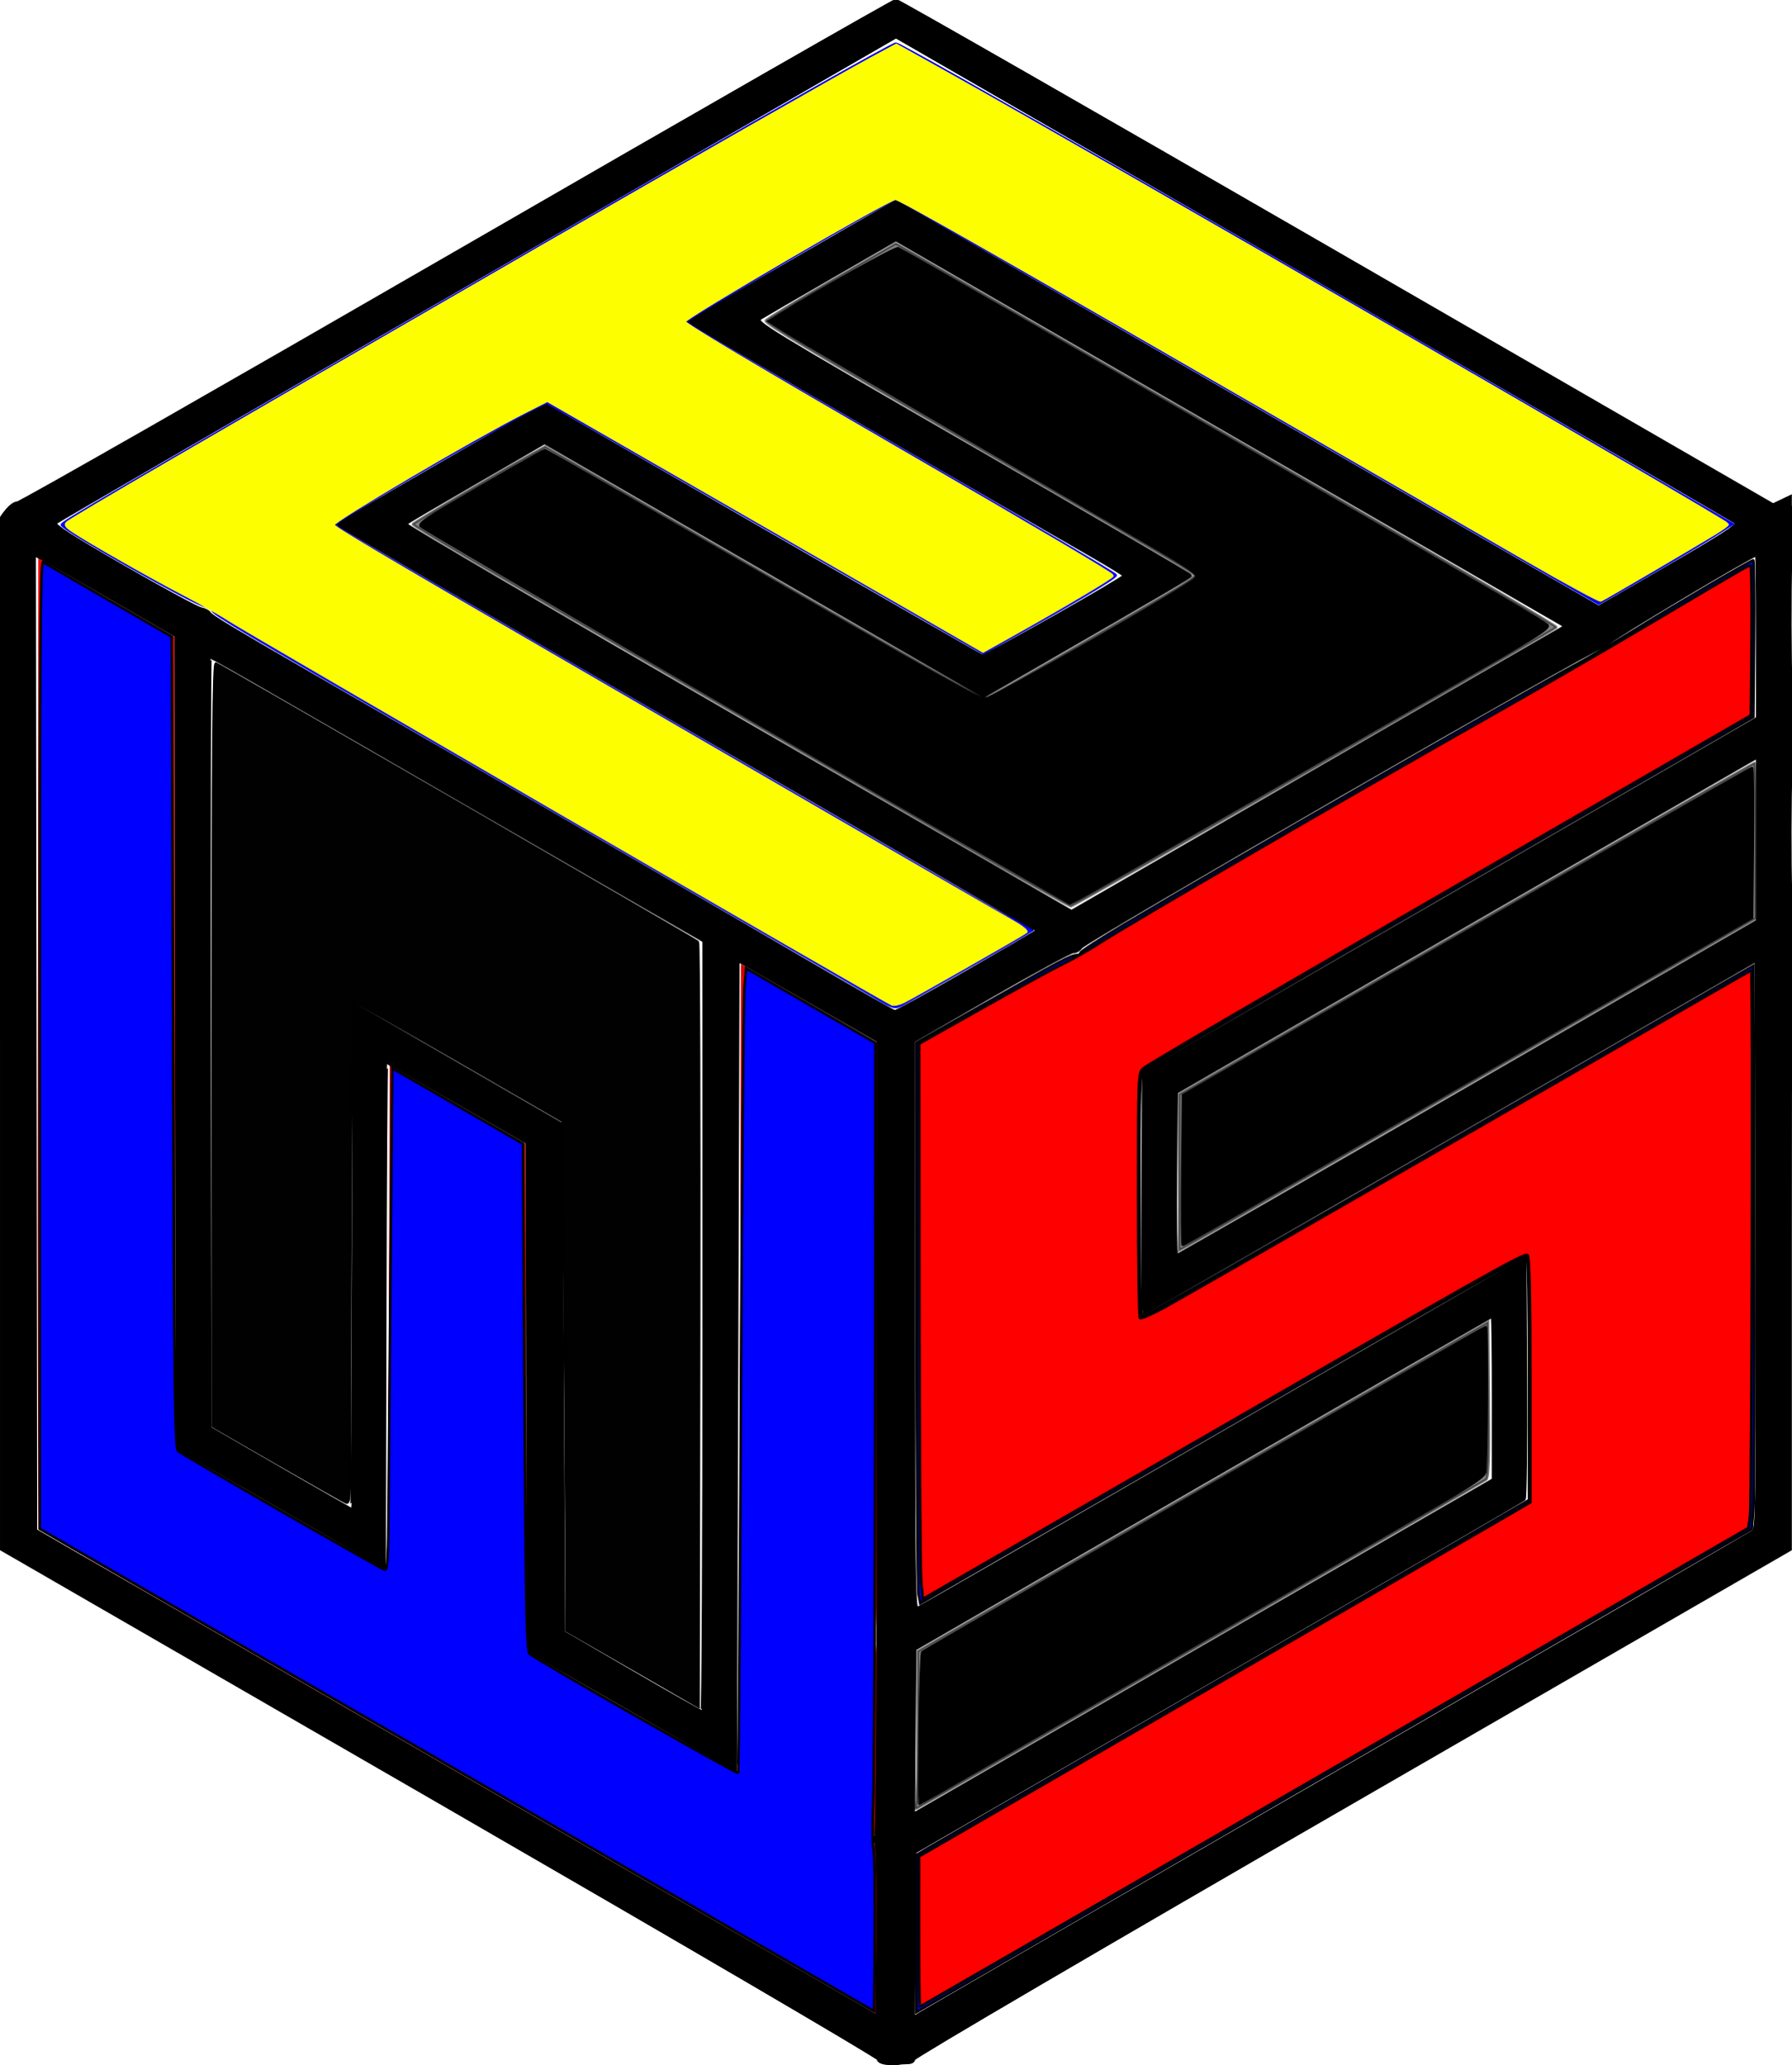
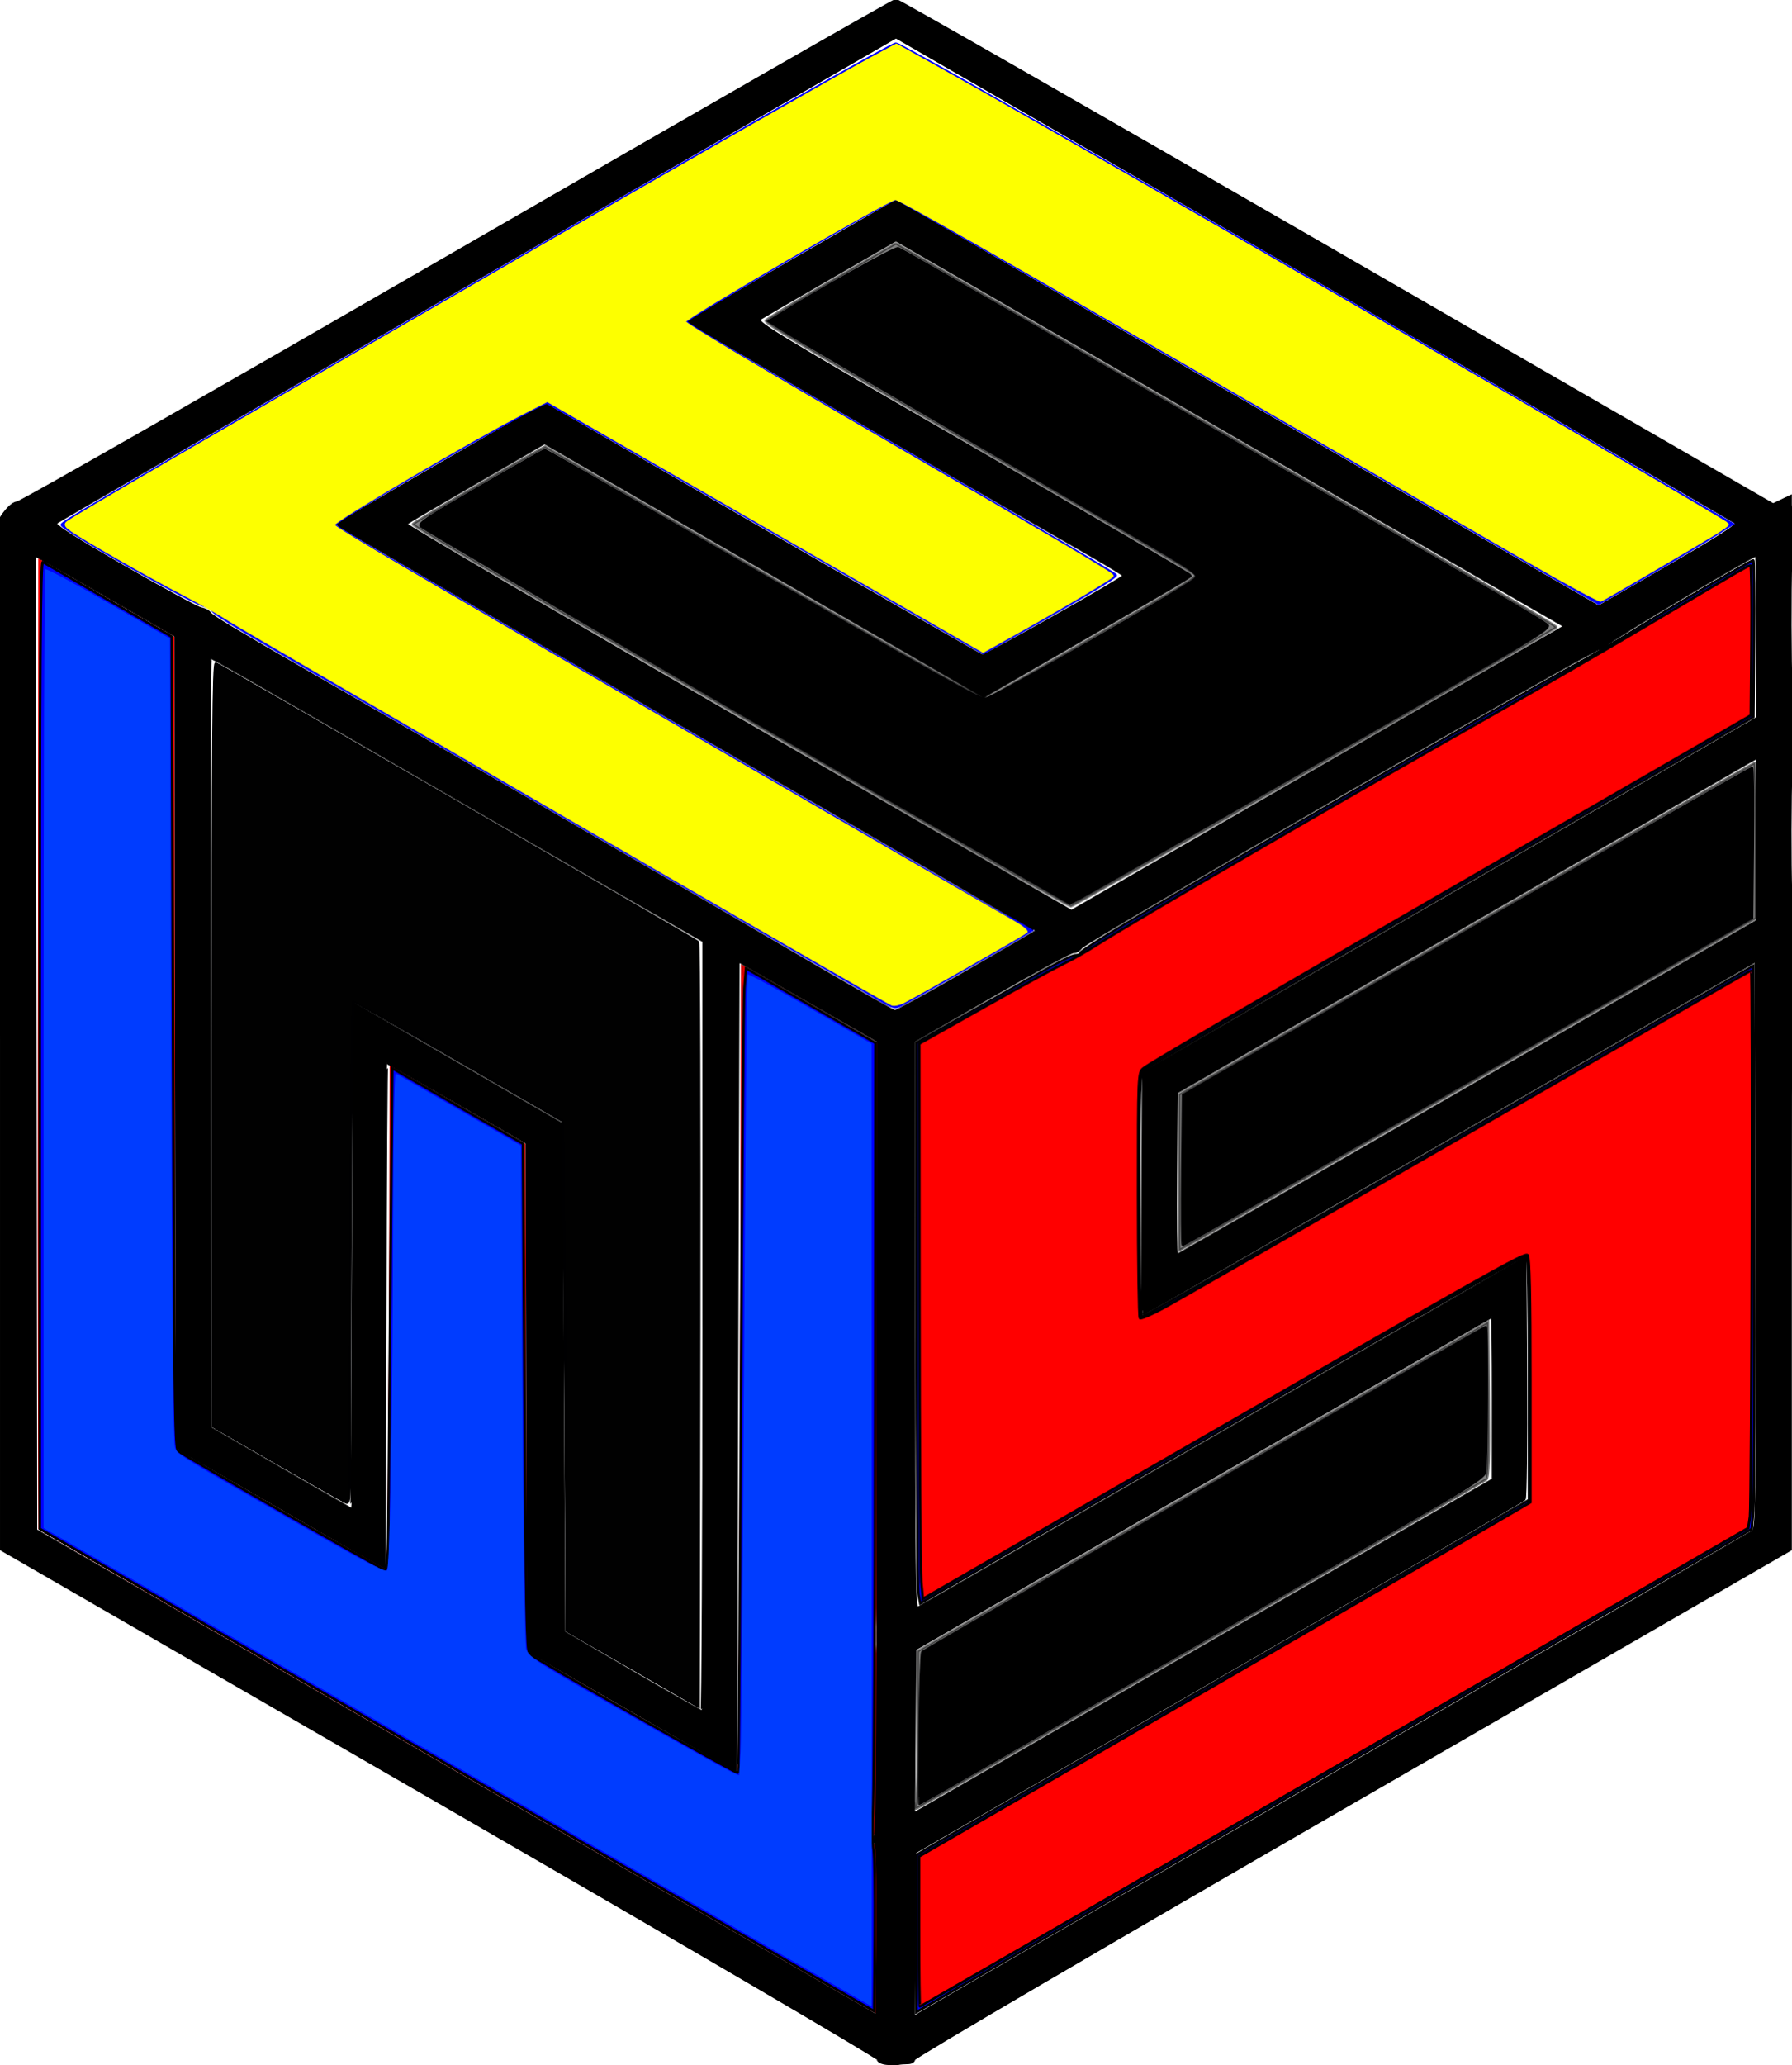
<svg xmlns="http://www.w3.org/2000/svg" width="35.334mm" height="40.693mm" viewBox="0 0 35.334 40.693" version="1.1" id="svg1">
  <defs id="defs1" />
  <g id="Part__Part2DObjectPython001" transform="translate(17.66692,20.34641) scale(1,-1)">
    <path id="Part__Part2DObjectPython001_w0000" d="M 17.321 10 L 0.0 20.0 L -17.321 10 L -17.321 -10 L 0.0 -20.0 L 17.321 -10 L 17.321 10 L -3.159738776615369e-32 0.0 L 0.0 -20.0 M -17.321 10 L 0.0 0.0 " stroke="#f1f3f5" stroke-width="0.7 px" style="stroke-width:0.7;stroke-miterlimit:4;stroke-dasharray:none;stroke-linecap:square;fill:none;fill-opacity:1;fill-rule: evenodd" />
    <path id="Part__Part2DObjectPython001_w0001" d="M 13.856 8 L -1.7763568394002505e-15 16.0 L -3.464 14.0 L 5.196 9 L 1.732 7 L -6.928 12.0 L -10.392 10.0 L 3.464 2 " stroke="#f1f3f5" stroke-width="0.7 px" style="stroke-width:0.7;stroke-miterlimit:4;stroke-dasharray:none;stroke-linecap:square;fill:none;fill-opacity:1;fill-rule: evenodd" />
    <path id="Part__Part2DObjectPython001_w0002" d="M 17.321 6 L 5.196 -1.0 L 5.196 -5.0 L 17.321 2 " stroke="#f1f3f5" stroke-width="0.7 px" style="stroke-width:0.7;stroke-miterlimit:4;stroke-dasharray:none;stroke-linecap:square;fill:none;fill-opacity:1;fill-rule: evenodd" />
    <path id="Part__Part2DObjectPython001_w0003" d="M -2.8251204512204154e-31 -12.0 L 12.124 -5 L 12.124 -9 L 0.0 -16.0 " stroke="#f1f3f5" stroke-width="0.7 px" style="stroke-width:0.7;stroke-miterlimit:4;stroke-dasharray:none;stroke-linecap:square;fill:none;fill-opacity:1;fill-rule: evenodd" />
    <path id="Part__Part2DObjectPython001_w0004" d="M -13.856 8 L -13.856 -8 L -10.392 -10.0 L -10.392 0.0 L -6.928 -2 L -6.928 -12 L -3.464 -14 L -3.464 2 L -13.856 8 " stroke="#f1f3f5" stroke-width="0.7 px" style="stroke-width:0.7;stroke-miterlimit:4;stroke-dasharray:none;stroke-linecap:square;fill:none;fill-opacity:1;fill-rule: evenodd" />
  </g>
  <path style="vector-effect:non-scaling-stroke;fill:#d10000;stroke:none;stroke-width:0.191;-inkscape-stroke:hairline;fill-opacity:1" d="M 34.199,132.089 C 17.071,122.204 2.992,114.055 2.913,113.982 2.834,113.909 2.791,97.592 2.818,77.723 l 0.048,-36.126 5.063,2.926 5.063,2.926 0.048,30.261 0.048,30.261 7.835,4.525 c 4.309,2.489 7.877,4.525 7.927,4.525 0.051,0 0.114,-8.468 0.141,-18.817 l 0.049,-18.817 5.063,2.922 5.063,2.922 0.049,18.927 0.049,18.927 7.821,4.515 c 4.301,2.483 7.869,4.515 7.927,4.515 0.059,0 0.129,-13.565 0.155,-30.145 l 0.048,-30.145 5.111,2.948 5.111,2.948 V 99.53 c 0,16.428 -0.055,21.865 -0.224,22.034 -0.171,0.171 -0.171,0.34 0,0.716 0.158,0.347 0.224,2.508 0.224,7.337 0,5.775 -0.044,6.882 -0.28,7.078 -0.245,0.204 -0.245,0.285 0.003,0.663 0.237,0.362 0.274,1.416 0.232,6.568 l -0.05,6.138 z" id="path1" transform="scale(0.2645833)" />
  <path style="vector-effect:non-scaling-stroke;fill:#000000;fill-opacity:1;stroke:#000000;stroke-width:0.191;-inkscape-stroke:hairline;stroke-opacity:1" d="m 66.057,153.756 c -0.352,-0.043 -0.621,-0.186 -0.621,-0.33 0,-0.14 -14.702,-8.742 -32.67,-19.116 L 0.096,115.449 V 77.636 c 0,-31.762 -0.042,-37.829 -0.261,-37.913 C -0.683,39.524 0.615,37.489 1.283,37.453 1.523,37.439 16.292,29.011 34.103,18.722 51.915,8.434 66.616,0.016 66.774,0.015 66.932,0.015 81.706,8.47 99.606,18.805 l 32.545,18.791 0.651,-0.31 0.651,-0.31 v 0.627 c 0,0.345 0.105,0.733 0.234,0.861 0.185,0.185 0.185,0.313 0,0.609 -0.362,0.58 -0.33,14.425 0.035,15.126 0.229,0.439 0.229,0.527 -10e-4,0.615 -0.37,0.142 -0.399,13.756 -0.032,14.563 0.188,0.413 0.188,0.535 0,0.598 -0.186,0.062 -0.237,4.904 -0.237,22.779 v 22.7 l -32.67,18.86 c -18.614,10.746 -32.67,18.974 -32.67,19.125 0,0.152 -0.196,0.264 -0.462,0.264 -0.254,0 -0.577,0.029 -0.716,0.064 -0.14,0.035 -0.534,0.03 -0.875,-0.012 z m -0.81,-16.479 c -0.127,-0.236 -0.129,-0.403 -0.006,-0.479 0.122,-0.075 0.188,-10.519 0.189,-29.673 l 8.2e-4,-29.557 -5.203,-2.986 -5.203,-2.986 -0.096,30.159 -0.096,30.159 -5.445,-3.127 c -2.995,-1.72 -6.477,-3.721 -7.738,-4.447 l -2.293,-1.319 -0.049,-18.935 -0.049,-18.935 -5.174,-2.979 c -2.846,-1.639 -5.209,-2.979 -5.252,-2.979 -0.043,0 -0.1,8.466 -0.126,18.814 l -0.049,18.814 -7.738,-4.455 -7.738,-4.455 -0.048,-30.27 -0.048,-30.27 -4.617,-2.668 C 5.93,43.233 3.566,41.88 3.216,41.693 l -0.637,-0.339 0.048,36.334 0.048,36.334 2.946,1.703 c 1.621,0.937 3.297,1.901 3.726,2.142 0.429,0.241 1.639,0.937 2.69,1.547 1.051,0.61 3.501,2.026 5.445,3.147 5.674,3.273 11.317,6.53 24.646,14.23 6.883,3.976 14.492,8.366 16.908,9.755 2.417,1.39 4.824,2.78 5.35,3.089 l 0.955,0.562 0.05,-6.278 c 0.032,-3.986 -0.021,-6.411 -0.144,-6.641 z m 34.393,-5.221 c 16.868,-9.735 30.818,-17.81 31,-17.944 0.311,-0.229 0.328,-1.519 0.282,-21.384 L 130.873,71.589 108.069,84.752 C 95.528,91.992 85.231,97.916 85.189,97.916 c -0.042,0 -0.055,-4.049 -0.028,-8.999 l 0.05,-8.999 22.879,-13.209 22.879,-13.209 V 47.432 c 0,-3.338 -0.03,-6.069 -0.066,-6.069 -0.309,0 -10.93,6.343 -11.091,6.623 -0.116,0.202 -0.352,0.338 -0.524,0.301 -0.381,-0.081 -38.35,21.804 -38.703,22.308 -0.137,0.196 -0.399,0.346 -0.582,0.334 -0.183,-0.013 -2.931,1.476 -6.109,3.308 l -5.777,3.331 -0.003,21.18 c -0.002,17.86 0.038,21.164 0.259,21.079 0.144,-0.055 10.397,-5.952 22.783,-13.105 L 113.678,93.718 l 0.05,8.918 c 0.027,4.905 -0.024,8.991 -0.114,9.081 -0.09,0.09 -10.343,6.042 -22.785,13.226 l -22.621,13.062 -0.05,6.154 -0.05,6.154 0.433,-0.278 c 0.238,-0.153 14.234,-8.243 31.102,-17.978 z m -6.738,-11.214 18.381,-10.604 0.003,-6.066 c 0.002,-3.336 -0.034,-6.066 -0.079,-6.066 -0.045,0 -9.739,5.575 -21.542,12.389 l -21.46,12.389 -0.05,6.131 -0.05,6.131 3.208,-1.851 c 1.764,-1.018 11.479,-6.622 21.588,-12.454 z M 52.442,98.823 52.44,70.117 50.962,69.272 C 49.484,68.426 48.396,67.799 40.504,63.24 15.954,49.058 15.863,49.006 15.69,49.006 c -0.066,0 -0.099,12.914 -0.072,28.698 l 0.048,28.698 5.221,3.017 c 2.872,1.659 5.257,3.017 5.301,3.017 0.044,0 0.101,-8.471 0.128,-18.824 l 0.049,-18.824 7.738,4.47 7.738,4.47 0.096,18.949 0.096,18.949 5.063,2.942 c 2.785,1.618 5.127,2.946 5.206,2.952 0.079,0.006 0.142,-12.908 0.141,-28.696 z m 56.958,-17.752 21.568,-12.45 v -6.094 -6.094 l -0.716,0.403 c -0.394,0.222 -10.131,5.839 -21.637,12.482 l -20.921,12.078 -0.05,6.063 c -0.028,3.335 0.003,6.063 0.069,6.063 0.066,0 9.825,-5.603 21.687,-12.45 z M 72.013,72.424 c 2.813,-1.621 5.152,-2.986 5.198,-3.032 C 77.258,69.346 65.557,62.531 51.21,54.249 36.862,45.966 25.127,39.141 25.132,39.082 c 0.004,-0.059 3.485,-2.107 7.734,-4.552 l 7.726,-4.444 16.195,9.35 c 8.907,5.143 16.294,9.378 16.414,9.412 0.216,0.061 10.563,-5.772 10.567,-5.957 0.001,-0.053 -1.05,-0.7 -2.335,-1.439 -14.967,-8.604 -30.131,-17.399 -30.13,-17.476 10e-4,-0.053 3.484,-2.101 7.74,-4.551 l 7.738,-4.456 26.183,15.119 26.183,15.119 5.232,-3.021 c 3.909,-2.257 5.174,-3.074 5.003,-3.231 -0.126,-0.115 -14.264,-8.306 -31.417,-18.201 L 66.778,2.764 35.586,20.758 C 18.431,30.654 4.291,38.845 4.165,38.959 c -0.171,0.155 1.119,0.985 5.042,3.248 2.9,1.672 5.496,3.082 5.77,3.133 0.274,0.05 0.562,0.199 0.64,0.331 0.136,0.229 1.844,1.255 7.691,4.621 6.246,3.595 16.594,9.568 18.628,10.75 1.208,0.703 4.604,2.671 7.547,4.373 2.942,1.702 7.972,4.63 11.177,6.506 3.205,1.876 5.92,3.42 6.033,3.431 0.113,0.011 2.507,-1.307 5.32,-2.928 z M 98.819,56.944 116.631,46.662 110.76,43.274 C 107.531,41.411 96.313,34.936 85.83,28.885 l -19.059,-11.002 -4.822,2.779 c -2.652,1.529 -5.022,2.906 -5.266,3.061 -0.427,0.271 0.171,0.637 15.81,9.664 8.939,5.16 16.254,9.433 16.254,9.495 0,0.106 -1.888,1.214 -11.487,6.744 l -3.94,2.27 -16.366,-9.448 -16.366,-9.448 -5.104,2.951 c -2.807,1.623 -5.163,3.011 -5.235,3.084 -0.072,0.073 11.062,6.595 24.742,14.494 L 79.861,67.89 80.434,67.558 c 0.315,-0.183 8.588,-4.959 18.385,-10.614 z" id="path2" transform="scale(0.2645833)" />
  <path style="vector-effect:non-scaling-stroke;fill:#ff0000;fill-opacity:1;stroke:#ff0000;stroke-width:0.191;stroke-opacity:1;-inkscape-stroke:hairline" d="M 54.737,143.813 C 30.464,129.797 10.81,118.438 7.021,116.237 L 2.961,113.878 V 77.829 41.781 l 4.967,2.867 4.967,2.867 0.001,29.07 c 7.47e-4,15.988 0.055,29.632 0.119,30.32 0.113,1.192 0.151,1.268 0.811,1.637 0.381,0.213 3.858,2.208 7.728,4.434 3.869,2.226 7.115,4.047 7.212,4.047 0.1,0 0.189,-1.271 0.205,-2.914 0.015,-1.602 0.08,-10.019 0.143,-18.703 l 0.116,-15.789 4.872,2.817 4.872,2.817 0.096,18.927 c 0.053,10.41 0.139,18.966 0.191,19.013 0.103,0.093 13.515,7.811 14.852,8.548 0.445,0.245 0.861,0.395 0.923,0.332 0.062,-0.062 0.163,-13.576 0.223,-30.03 0.06,-16.454 0.143,-29.916 0.184,-29.916 0.041,0 2.263,1.264 4.939,2.808 l 4.865,2.808 -0.014,27.331 c -0.008,15.032 -0.08,28.406 -0.161,29.719 -0.08,1.314 -0.073,2.658 0.016,2.987 0.089,0.329 0.139,3.175 0.111,6.324 l -0.051,5.725 z" id="path3" transform="scale(0.2645833)" />
  <path style="vector-effect:non-scaling-stroke;fill:#0000ff;fill-opacity:1;stroke:#0000ff;stroke-width:0.191;stroke-opacity:1;-inkscape-stroke:hairline" d="M 65.435,74.426 C 64.753,74.031 59.896,71.213 54.642,68.161 49.388,65.11 39.544,59.414 32.766,55.502 17.754,46.839 15.944,45.766 15.829,45.464 15.779,45.334 15.501,45.18 15.211,45.122 14.375,44.955 4.895,39.579 4.612,39.111 4.521,38.96 6.556,37.772 41.65,17.497 56.248,9.063 66.491,3.257 66.774,3.256 67.21,3.255 97.231,20.478 127.8,38.268 l 1.322,0.769 -1.322,0.85 c -0.727,0.468 -2.97,1.801 -4.985,2.963 L 119.152,44.964 93.04,29.885 C 78.679,21.592 66.866,14.807 66.791,14.807 c -0.337,0 -15.684,8.952 -15.684,9.148 0,0.18 4.149,2.625 19.371,11.417 6.939,4.008 12.646,7.375 12.682,7.482 0.055,0.165 -3.437,2.231 -8.6,5.088 l -1.289,0.713 -2.245,-1.283 C 69.79,46.667 62.544,42.494 54.921,38.1 47.299,33.706 40.935,30.062 40.779,30.002 c -0.369,-0.142 -15.846,8.741 -15.846,9.094 0,0.168 2.236,1.478 25.219,14.782 10.666,6.174 20.613,11.945 22.105,12.825 1.492,0.88 2.757,1.6 2.81,1.6 0.054,0 0.482,0.232 0.952,0.516 l 0.855,0.516 -0.596,0.363 c -0.994,0.605 -8.413,4.838 -9.028,5.152 -0.555,0.283 -0.617,0.269 -1.815,-0.424 z" id="path4" transform="scale(0.2645833)" />
  <path style="vector-effect:non-scaling-stroke;fill:#0000ff;fill-opacity:1;stroke:#000001;stroke-width:0.191;stroke-opacity:1;-inkscape-stroke:hairline" d="m 68.302,144.069 v -5.85 l 0.812,-0.485 c 0.447,-0.266 8.034,-4.654 16.861,-9.749 8.827,-5.096 18.735,-10.829 22.019,-12.741 l 5.97,-3.477 5.7e-4,-9.123 c 3.7e-4,-5.776 -0.068,-9.123 -0.185,-9.123 -0.102,0 -5.669,3.167 -12.371,7.039 -6.702,3.871 -16.269,9.386 -21.26,12.255 -4.991,2.869 -9.634,5.54 -10.317,5.937 l -1.242,0.721 -0.132,-0.7 c -0.073,-0.385 -0.137,-9.787 -0.143,-20.893 l -0.011,-20.193 5.015,-2.853 c 5.653,-3.216 6.501,-3.665 6.918,-3.665 0.162,0 0.294,-0.077 0.294,-0.172 0,-0.094 1.44,-1.029 3.2,-2.078 7.536,-4.488 29.732,-17.263 33.769,-19.434 0.946,-0.509 2.923,-1.672 4.394,-2.585 3.042,-1.889 8.601,-5.153 8.774,-5.153 0.063,0 0.093,2.627 0.065,5.838 l -0.051,5.838 -22.564,13.029 c -12.41,7.166 -22.706,13.147 -22.879,13.291 -0.284,0.237 -0.315,1.143 -0.315,9.314 0,5.383 0.071,9.052 0.176,9.052 0.196,0 7.604,-4.236 27.241,-15.576 7.251,-4.187 14.343,-8.28 15.762,-9.095 l 2.579,-1.482 0.057,19.62 c 0.031,10.791 0.003,20.237 -0.063,20.99 l -0.12,1.37 -2.612,1.51 c -1.437,0.831 -15.079,8.716 -30.315,17.523 -15.237,8.807 -28.068,16.224 -28.515,16.482 l -0.812,0.47 z" id="path5" transform="scale(0.2645833)" />
  <path style="vector-effect:non-scaling-stroke;fill:#fdff00;fill-opacity:1;stroke:#fffe01;stroke-width:0.191;stroke-opacity:1;-inkscape-stroke:hairline" d="M 66.489,74.836 C 66.04,74.678 18.378,47.052 17.115,46.218 16.492,45.807 14.901,44.907 13.579,44.218 11.134,42.943 6.529,40.316 5.393,39.548 4.917,39.226 4.826,39.08 5.011,38.937 5.633,38.455 14.059,33.551 40.395,18.347 50.12,12.733 62.818,5.492 64.974,4.331 l 1.83,-0.985 3.789,2.112 c 10.427,5.812 58.179,33.393 58.179,33.602 0,0.06 -0.408,0.359 -0.908,0.666 -1.49,0.914 -8.343,4.925 -8.558,5.009 -0.109,0.043 -2.56,-1.285 -5.445,-2.951 C 110.976,40.119 102.726,35.356 95.528,31.201 73.371,18.41 67.043,14.807 66.738,14.807 c -0.513,0 -15.727,8.859 -15.727,9.158 0,0.179 5.176,3.264 15.571,9.281 11.333,6.56 16.335,9.513 16.335,9.645 0,0.131 -3.47,2.195 -7.163,4.26 l -2.483,1.388 -4.778,-2.751 C 65.867,44.275 58.558,40.071 52.254,36.445 L 40.79,29.853 39.016,30.755 c -3.877,1.972 -14.179,8.04 -14.179,8.352 0,0.174 3.395,2.189 15.953,9.467 5.254,3.045 14.883,8.627 21.398,12.404 6.515,3.777 12.434,7.194 13.154,7.593 0.719,0.399 1.235,0.789 1.146,0.868 -0.188,0.165 -8.287,4.781 -9.141,5.21 -0.315,0.158 -0.701,0.243 -0.858,0.187 z" id="path6" transform="scale(0.2645833)" />
  <path style="vector-effect:non-scaling-stroke;fill:#000000;fill-opacity:0.502;stroke:#000001;stroke-width:0.191;stroke-opacity:0.504;-inkscape-stroke:hairline" d="M 71.646,62.918 C 67.285,60.391 58.258,55.163 51.585,51.301 36.603,42.63 30.769,39.199 30.764,39.057 c -0.003,-0.096 6.295,-3.818 8.895,-5.256 l 0.97,-0.537 16.304,9.416 c 14.69,8.484 16.349,9.395 16.758,9.209 0.517,-0.236 12.09,-6.913 14.051,-8.108 0.709,-0.432 1.29,-0.833 1.29,-0.892 0,-0.135 -1.606,-1.082 -15.475,-9.125 -13.421,-7.783 -16.508,-9.63 -16.485,-9.866 0.009,-0.096 2.195,-1.435 4.858,-2.974 l 4.84,-2.799 3.831,2.21 c 34.923,20.142 45.518,26.303 45.407,26.407 -0.357,0.334 -35.987,20.795 -36.194,20.784 -0.132,-0.007 -3.807,-2.08 -8.168,-4.607 z" id="path7" transform="scale(0.2645833)" />
  <path style="vector-effect:non-scaling-stroke;fill:#000000;fill-opacity:0.502;stroke:#000001;stroke-width:0.191;stroke-opacity:0.504;-inkscape-stroke:hairline" d="M 87.886,87.349 V 81.525 L 109.28,69.182 c 11.767,-6.789 21.439,-12.343 21.494,-12.343 0.055,0 0.099,2.61 0.099,5.801 v 5.801 l -4.155,2.396 C 99.916,86.287 90.259,91.847 89.175,92.453 l -1.29,0.72 z" id="path8" transform="scale(0.2645833)" />
  <path style="vector-effect:non-scaling-stroke;fill:#000000;fill-opacity:0.502;stroke:#000001;stroke-width:0.191;stroke-opacity:0.504;-inkscape-stroke:hairline" d="m 68.27,134.39 c 0.068,-0.253 0.124,-2.913 0.126,-5.911 l 0.003,-5.452 6.257,-3.618 c 3.441,-1.99 13.006,-7.508 21.255,-12.264 l 14.998,-8.646 0.051,5.765 c 0.039,4.458 -0.004,5.814 -0.191,5.983 -0.168,0.152 -40.068,23.187 -42.447,24.506 -0.097,0.053 -0.119,-0.108 -0.05,-0.364 z" id="path9" transform="scale(0.2645833)" />
  <path style="vector-effect:non-scaling-stroke;fill:#000000;fill-opacity:0.994;stroke:#000001;stroke-width:0.191;stroke-opacity:1;-inkscape-stroke:hairline" d="m 48.528,125.132 c -1.944,-1.119 -4.157,-2.392 -4.918,-2.828 l -1.383,-0.793 -0.029,-7.929 c -0.016,-4.361 -0.081,-12.905 -0.145,-18.988 l -0.117,-11.059 -7.729,-4.464 c -4.251,-2.455 -7.797,-4.464 -7.881,-4.464 -0.125,0 -0.248,16.708 -0.248,33.771 0,3.037 -0.046,3.662 -0.262,3.58 -0.144,-0.055 -2.444,-1.356 -5.111,-2.891 l -4.849,-2.791 V 77.811 c 0,-22.694 0.048,-28.445 0.239,-28.371 0.371,0.145 35.755,20.581 35.918,20.744 0.079,0.079 0.123,12.933 0.096,28.563 l -0.048,28.419 z" id="path10" transform="scale(0.2645833)" />
  <path style="vector-effect:non-scaling-stroke;fill:#000000;fill-opacity:0.994;stroke:#000001;stroke-width:0.191;stroke-opacity:1;-inkscape-stroke:hairline" d="M 77.556,66.071 C 65.14,58.983 31.937,39.673 31.373,39.212 c -0.187,-0.153 0.299,-0.525 2.006,-1.536 2.988,-1.771 7.136,-4.146 7.24,-4.146 0.045,0 5.347,3.039 11.782,6.754 18.489,10.674 20.466,11.778 21.091,11.778 0.46,0 14.858,-8.259 15.541,-8.914 0.387,-0.372 0.299,-0.434 -5.248,-3.664 C 64.306,28.141 59.666,25.427 58.564,24.731 l -1.258,-0.794 0.817,-0.515 c 2.893,-1.822 8.603,-5.008 8.824,-4.923 0.284,0.109 13.603,7.784 31.064,17.899 13.519,7.832 17.039,9.9 17.331,10.185 0.179,0.175 -0.769,0.805 -4.203,2.796 -6.795,3.938 -29.949,17.198 -30.717,17.591 l -0.681,0.348 z" id="path11" transform="scale(0.2645833)" />
  <path style="vector-effect:non-scaling-stroke;fill:#000000;fill-opacity:0.994;stroke:#000001;stroke-width:0.191;stroke-opacity:1;-inkscape-stroke:hairline" d="m 88.121,87.176 0.051,-5.582 8.884,-5.13 C 115.487,65.822 130.47,57.221 130.577,57.221 c 0.061,0 0.088,2.512 0.06,5.582 l -0.051,5.582 -17.004,9.796 c -21.244,12.238 -25.323,14.576 -25.428,14.576 -0.046,0 -0.061,-2.512 -0.033,-5.582 z" id="path12" transform="scale(0.2645833)" />
  <path style="vector-effect:non-scaling-stroke;fill:#000000;fill-opacity:0.994;stroke:#000001;stroke-width:0.191;stroke-opacity:1;-inkscape-stroke:hairline" d="m 68.552,128.819 c 0.032,-3.074 0.118,-5.647 0.191,-5.718 0.163,-0.158 41.877,-24.23 41.99,-24.23 0.126,0 0.088,10.363 -0.04,10.838 -0.081,0.303 -1.006,0.944 -3.198,2.219 -8.171,4.751 -38.904,22.479 -38.97,22.479 -0.018,8e-5 -0.006,-2.515 0.026,-5.588 z" id="path13" transform="scale(0.2645833)" />
  <path style="vector-effect:non-scaling-stroke;fill:#0000fe;stroke:#000001;stroke-width:0.191;stroke-opacity:1;-inkscape-stroke:hairline;fill-opacity:1" d="M 41.841,136.387 C 29.021,128.98 15.029,120.894 10.747,118.418 L 2.961,113.917 V 77.82 c 0,-28.83 0.048,-36.067 0.239,-35.947 0.131,0.082 2.345,1.367 4.92,2.856 l 4.681,2.706 0.096,30.201 c 0.084,26.513 0.131,30.235 0.382,30.475 0.275,0.262 14.834,8.632 15.378,8.841 0.221,0.085 0.271,-0.729 0.302,-4.929 0.02,-2.767 0.09,-11.196 0.155,-18.731 l 0.118,-13.7 4.872,2.812 4.872,2.812 0.114,18.877 c 0.096,15.829 0.158,18.918 0.382,19.134 0.386,0.371 15.443,8.967 15.539,8.871 0.044,-0.044 0.14,-12.89 0.213,-28.546 0.073,-15.656 0.187,-29.128 0.253,-29.937 l 0.12,-1.471 4.826,2.781 4.826,2.781 -0.021,26.967 c -0.012,14.832 -0.077,28.192 -0.145,29.689 -0.068,1.497 -0.058,3.036 0.022,3.419 0.08,0.383 0.123,3.257 0.096,6.387 l -0.051,5.69 z" id="path14" transform="scale(0.2645833)" />
  <path style="vector-effect:non-scaling-stroke;fill:#ff0000;fill-opacity:1;stroke:#000001;stroke-width:0.191;stroke-opacity:1;-inkscape-stroke:hairline" d="m 68.495,143.913 0.002,-5.588 20.394,-11.8 c 11.216,-6.49 21.468,-12.427 22.782,-13.194 l 2.388,-1.394 v -9.102 c 0,-6.271 -0.064,-9.167 -0.207,-9.309 -0.217,-0.217 -2.364,0.995 -30.935,17.462 l -14.138,8.148 -0.12,-1.295 c -0.066,-0.713 -0.126,-10.022 -0.134,-20.688 l -0.015,-19.392 4.815,-2.712 c 2.648,-1.492 5.331,-2.958 5.962,-3.258 0.63,-0.3 1.748,-0.934 2.484,-1.408 2.569,-1.656 18.8,-11.086 29.709,-17.261 3.31,-1.873 8.512,-4.886 11.559,-6.695 6.66,-3.953 7.257,-4.299 7.423,-4.299 0.071,0 0.107,2.514 0.079,5.587 l -0.051,5.587 -15.953,9.216 C 92.933,75 85.713,79.207 85.233,79.595 c -0.402,0.325 -0.405,0.391 -0.405,9.404 0,4.992 0.06,9.136 0.133,9.209 0.073,0.073 0.89,-0.279 1.815,-0.783 1.439,-0.783 29.923,-17.152 40.254,-23.132 1.88,-1.088 3.449,-1.978 3.487,-1.978 0.129,0 0.042,39.827 -0.088,40.688 l -0.129,0.853 -30.831,17.822 c -16.957,9.802 -30.864,17.822 -30.903,17.822 -0.04,0 -0.071,-2.515 -0.07,-5.588 z" id="path15" transform="scale(0.2645833)" />
+   <path style="vector-effect:non-scaling-stroke;fill:#003cff;stroke:none;stroke-width:0.191;-inkscape-stroke:hairline;fill-opacity:1" d="M 44.222,137.527 C 32.825,130.941 18.943,122.92 13.374,119.703 L 3.248,113.854 V 78.198 c 0,-19.611 0.058,-35.715 0.129,-35.786 0.071,-0.071 2.189,1.061 4.705,2.516 l 4.576,2.645 0.09,29.9 c 0.061,20.28 0.155,30.057 0.291,30.389 0.222,0.54 0.247,0.555 9.493,5.856 4.299,2.465 6.162,3.439 6.305,3.296 0.23,-0.23 0.429,-11.893 0.466,-27.378 0.013,-5.342 0.096,-9.683 0.185,-9.648 0.089,0.035 2.226,1.257 4.748,2.714 l 4.587,2.651 0.112,18.461 c 0.062,10.153 0.188,18.719 0.28,19.034 0.138,0.471 0.589,0.823 2.525,1.968 3.047,1.803 12.175,6.954 12.835,7.243 l 0.508,0.223 0.107,-1.755 c 0.059,-0.965 0.178,-14.37 0.266,-29.787 0.088,-15.418 0.208,-28.08 0.266,-28.139 0.059,-0.059 2.16,1.079 4.67,2.529 l 4.564,2.636 0.015,35.868 c 0.008,19.727 0.005,35.868 -0.007,35.868 -0.012,0 -9.347,-5.388 -20.744,-11.974 z" id="path16" transform="scale(0.2645833)" />
</svg>
